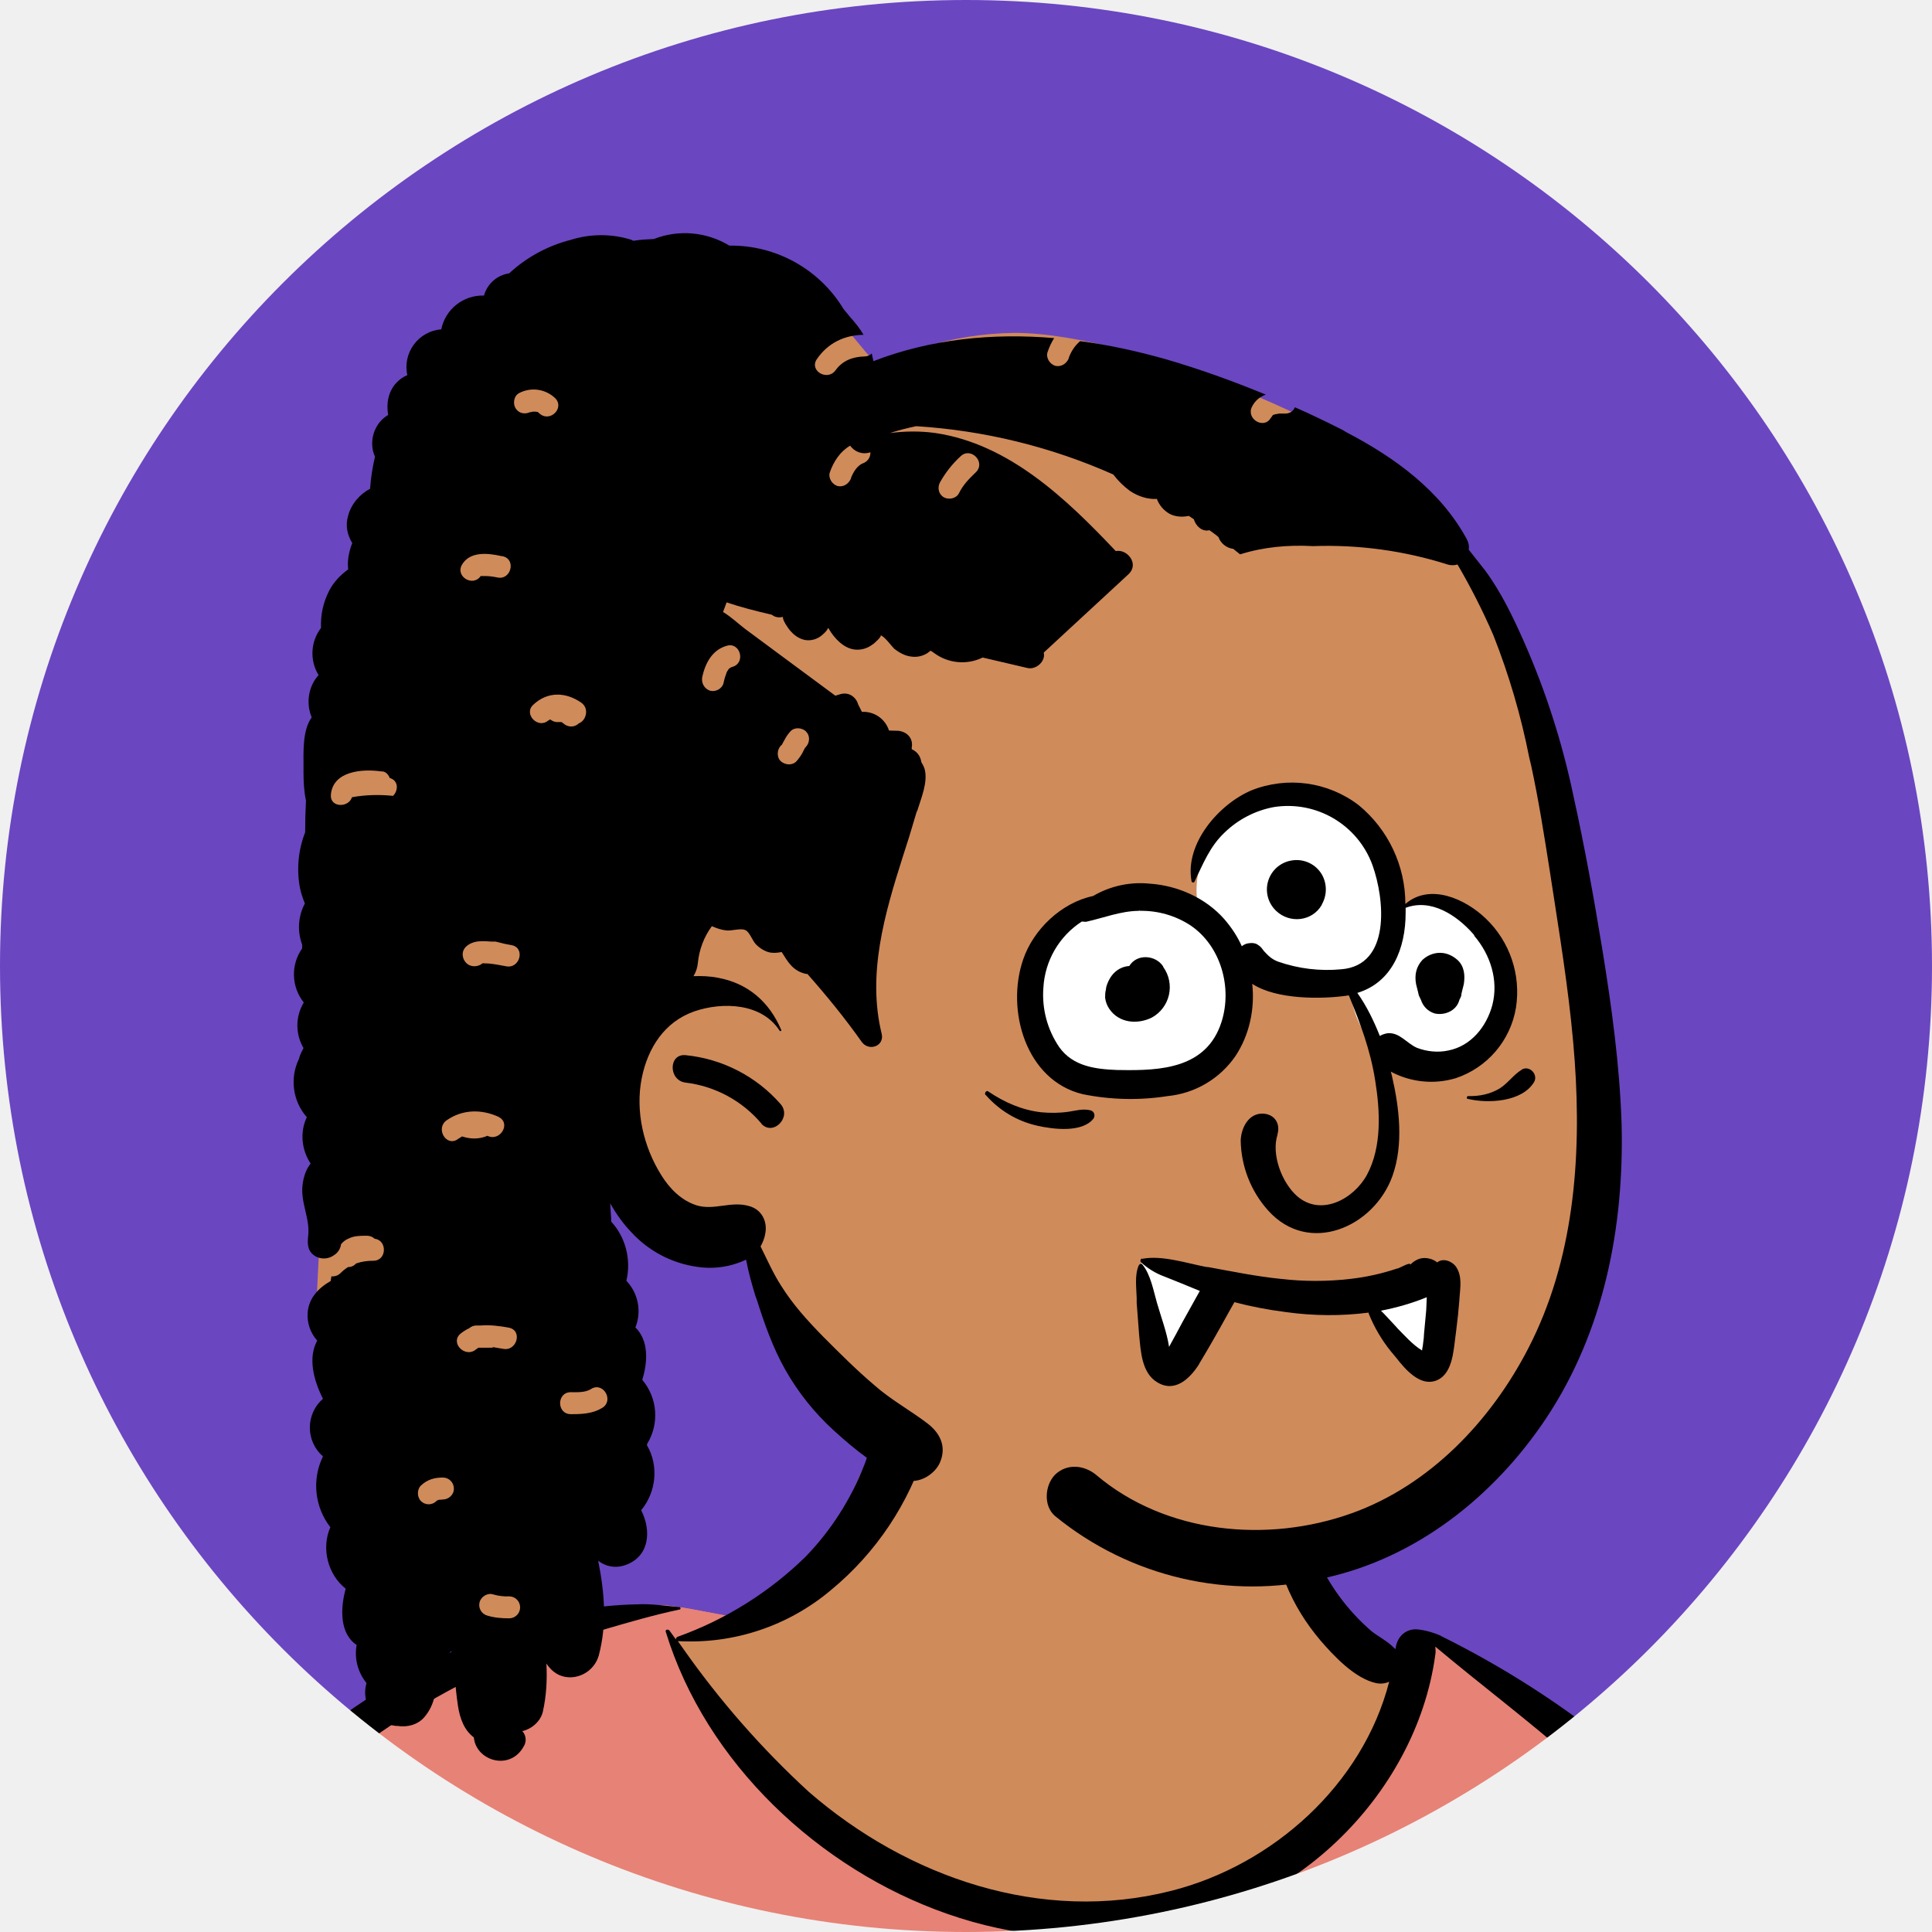
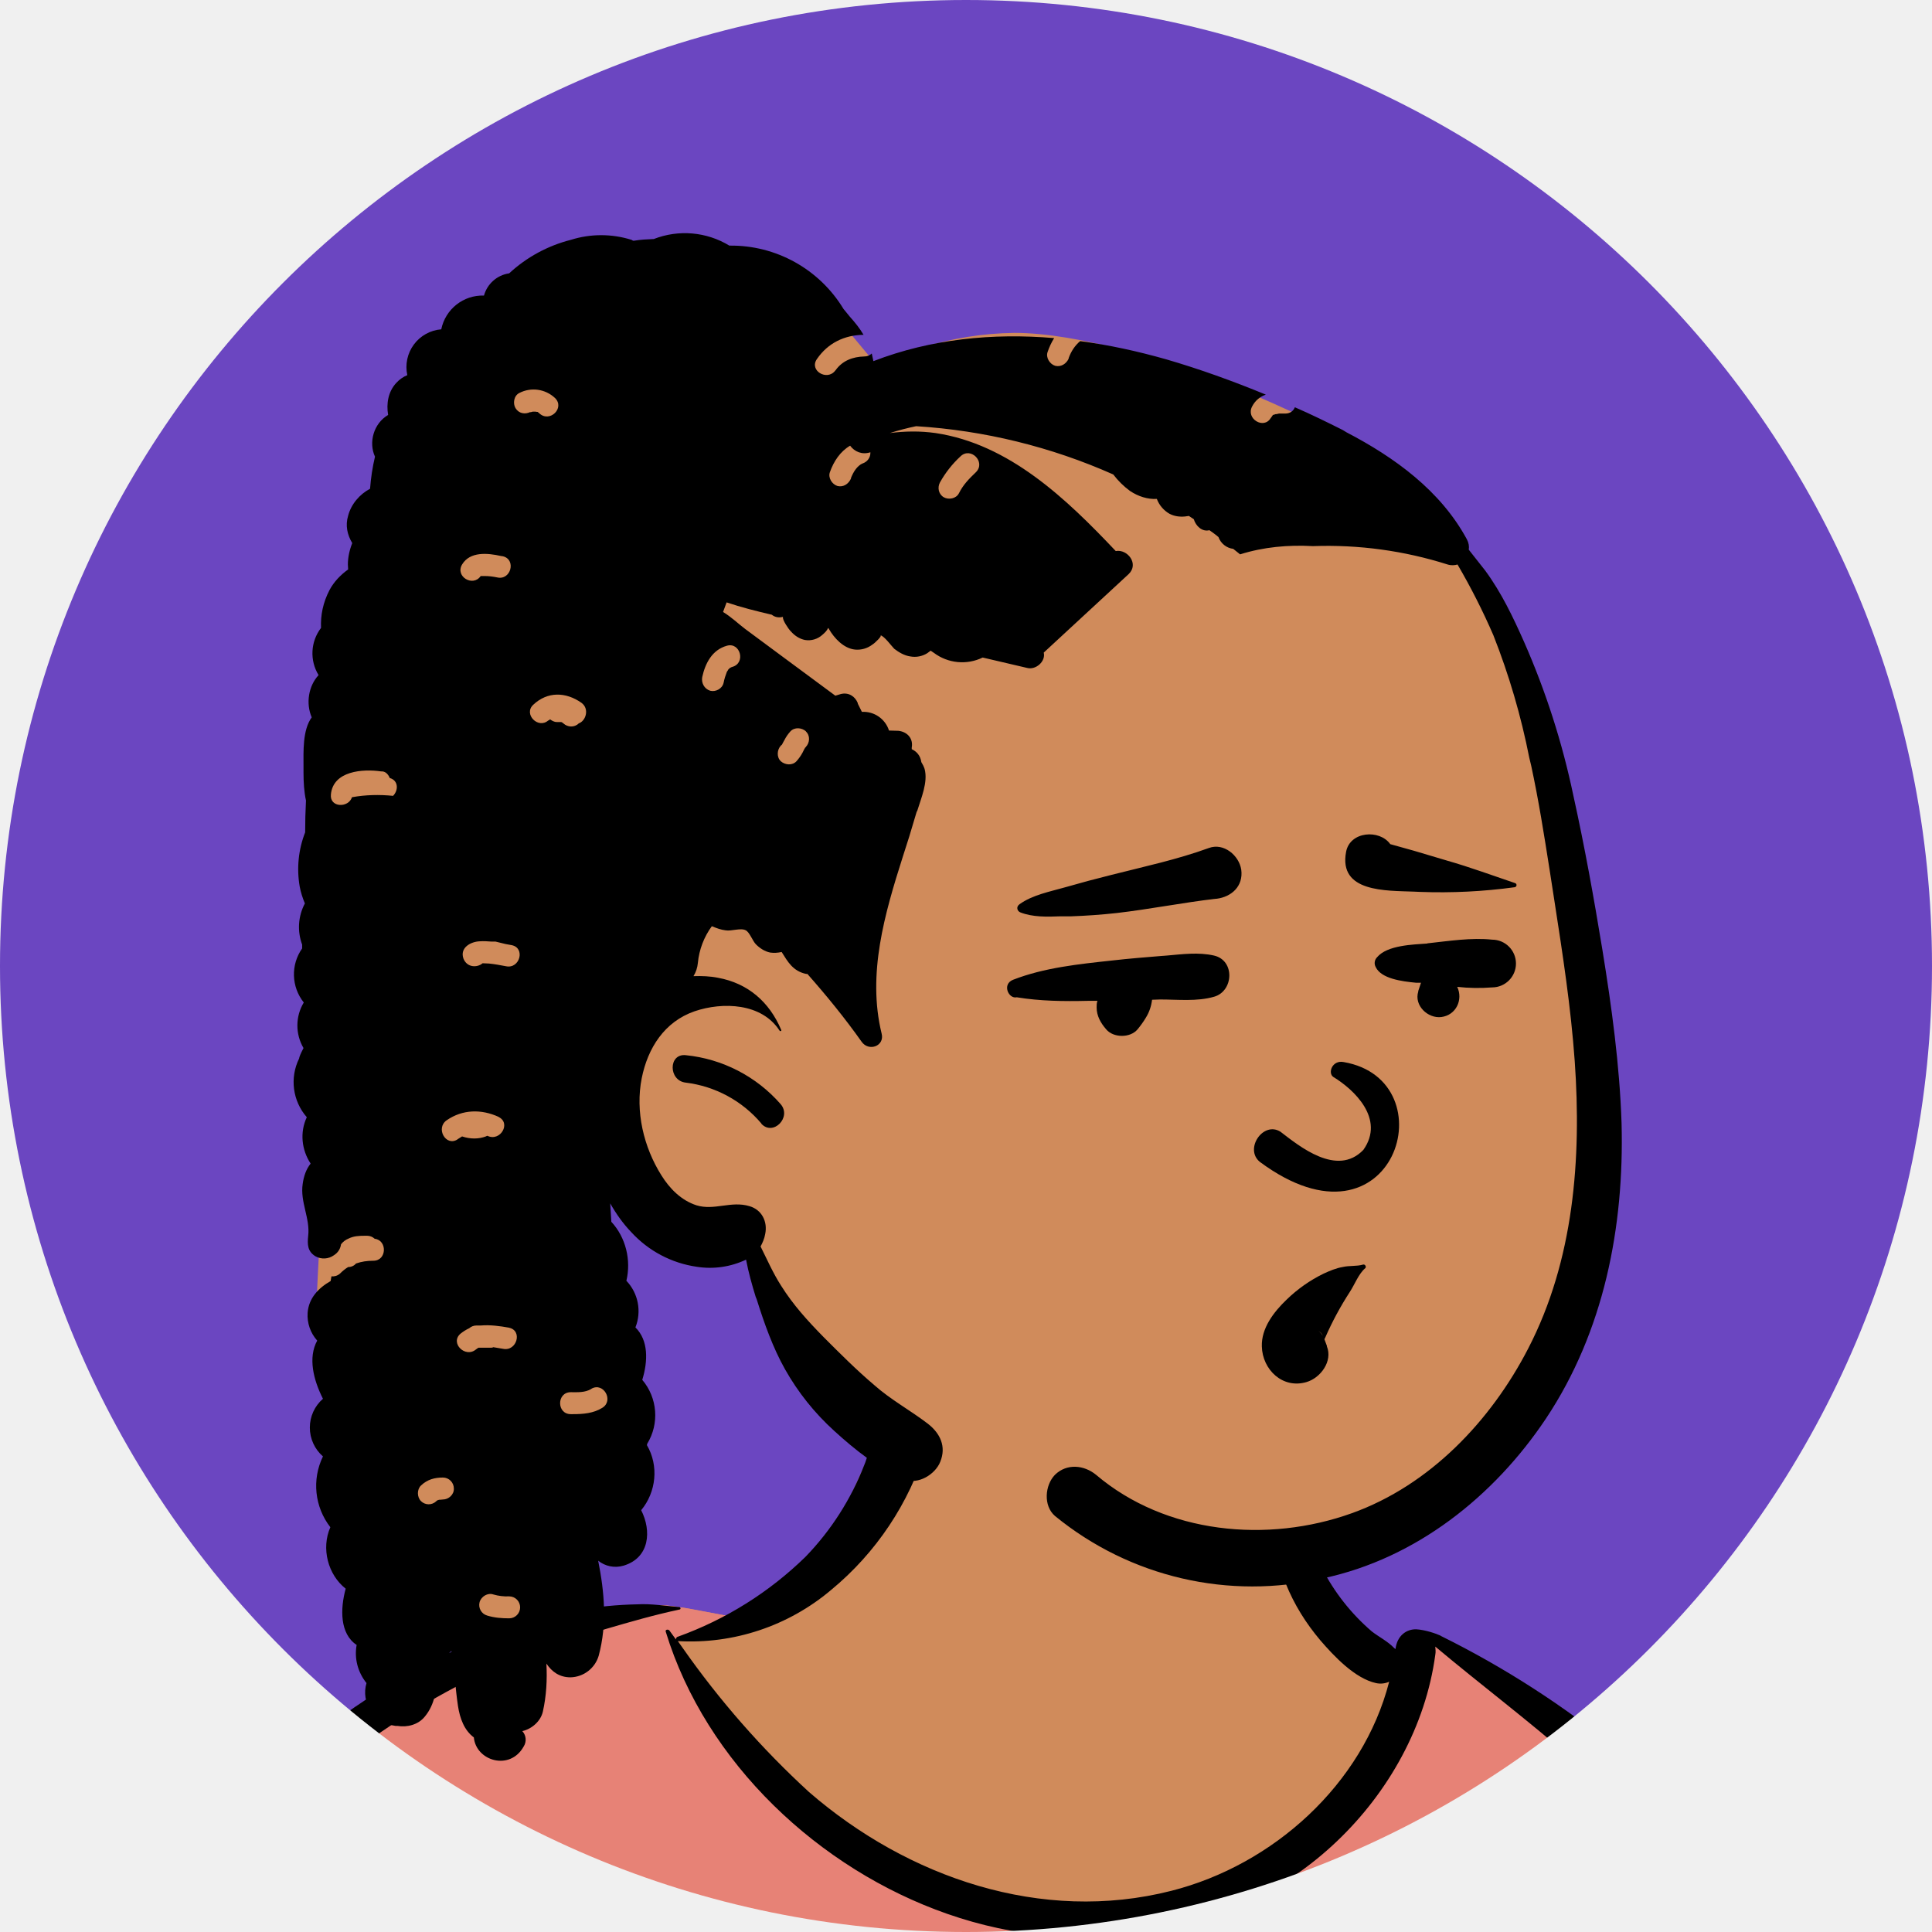
<svg xmlns="http://www.w3.org/2000/svg" viewBox="0 0 704 704" fill="none" shape-rendering="auto">
  <mask id="viewboxMask">
    <rect width="704" height="704" rx="352" ry="352" x="0" y="0" fill="#fff" />
  </mask>
  <g mask="url(#viewboxMask)">
    <rect fill="#6B46C1" width="704" height="704" x="0" y="0" />
    <g fill-rule="evenodd" clip-rule="evenodd">
      <path d="M705.3 1074a2351.1 2351.1 0 0 1-15.6-101c-1-7.7-2.5-16.4 2.7-22 7.3-8 14-14.8 14.8-26.2.8-10.7-2.8-22.4-5-32.8a809.4 809.4 0 0 0-17.3-64.7c-6.6-21.7-13.9-43.2-21.3-64.6-6.9-20-13.5-40.3-22.5-59.5-17-36.5-46-63.5-81.6-81.6-9-4.5-27-20.5-36.3-24-8.5-3.4-8.5 6.3-16.9 2.6-6.7-2.9-13-6.7-16.7-13.2-4-7-14.3-16.9-15.9-25-3.3-17.4.3-32.2-12-45.3a90 90 0 0 0-41.1-23.8c-33.7-9.3-78.5-2.8-98.8 28.5-9.7 14.9-13 33-26.2 45.1-11.4 10.7-8.8 18-23.6 23.4-.9.3-23.6-4.5-24.4-4.2-16.2-3.5-31.7 6.2-46.5 11.8a325.4 325.4 0 0 0-63 32.3 399.2 399.2 0 0 0-102.3 98.5 482.5 482.5 0 0 0-76.4 161c-1.7 6.4-3.5 13-1.5 19.4 1.7 5.3 5.4 9.2 9.8 12.4 6 4.3 18 7 17.7 15.7-.1 6.6-2.4 13.5-3.5 20-1.3 7.7-2.3 15.5-3.4 23.2-4.8 35.4-8.6 71-10.3 106.6a920 920 0 0 0-.5 106c.1 2.3.8 4.5 2 6.2-1 .4-1.2 2.4.1 2.7l2.7.5a12 12 0 0 0 7 2.4l5.5.2c19.3 4 38.6 7.9 58.1 10.8 23.8 3.5 47.6 6.3 71.5 8.7 49.2 4.8 98 3.2 147.1.6a1877 1877 0 0 1 147.4-2c49.2 1.4 98.4 3.5 147.6 4.4 55 1 110-.5 164.8-5 7.5-.5 12.2-6.5 10.7-14-8.9-44.7-19-89.1-27-134Z" fill="#d08b5b" />
      <path d="m201 597.5 1.2-.4c14.5-5.7 29.6-14.8 45.4-11.4.5-.2 10.8 1.9 17.9 3.2l-6.7 7L247 598c40.7 67.1 88.8 100.7 144.3 100.7 55.5 0 97.7-33.6 126.4-100.7l4-1c.4 0 1 .2 1.5.4 9.3 3.6 27.4 19.6 36.3 24.1 35.6 18 64.5 45 81.6 81.6 8.7 18.6 15.2 38 21.8 57.5l.7 2c7.4 21.4 14.7 43 21.3 64.6 6.3 20.4 12 41 16.6 61.8l.7 2.9c2.2 10.4 5.8 22 5 32.8a29 29 0 0 1-3 10.7l-80.4 29 38.4 261.3c-35.1 1.5-70.3 2-105.5 1.3-49.2-.9-98.4-3-147.6-4.3-47.7-1.2-95.3-.7-143 1.7l-12 .6a946.3 946.3 0 0 1-139.5-1l-3.1-.3v-38.3l16.3-212.9-83-15.6-81.3-39.5a21.7 21.7 0 0 1-5.6-8.8c-1.9-6-.5-12 1-18l.5-1.3a492.8 492.8 0 0 1 76.4-161A399.3 399.3 0 0 1 138 629.7c19.8-13 40.9-23.9 63-32.3Z" fill="#e78276" />
      <path d="M232.2 584.6c5.1-.3 10.3.6 15.4 1 .4.1.6.8 0 .9-9 1.9-18 4.5-26.9 7.1l-3.8 1.2c-10 3-19.8 6-29.6 10-19.4 7.9-37.8 18.5-54.8 30.8C67.2 682.8 20 754.3-9.9 828.3a526 526 0 0 0-24.3 77c-.4 1.6-2 5.4-1 7 .7 1.3 3.6 2.1 5 2.9l4.5 2.3 25.2 12.9 2.3 1.1c38 18.6 78.4 34.4 121 35.5l.4-3.7a342 342 0 0 1 9.9-60c.3-1 1.6-.6 1.7.3 3 23.1 2 46.4 1 69.7-1.8 41-4.3 82.2-6.5 123.3-1.2 20.6-2.6 41-3.9 61.7-1.3 20.5-1.7 41.6-4.7 62-.6 4.6-6 7-10 6.6-4.4-.5-7.9-4.5-8-9 0-11.9 1.5-24 2.4-35.8l2.5-33.8c3.1-41.1 6.8-82.2 10.2-123.3a4771 4771 0 0 1 3.8-43.7C76.4 979.8 34.2 963-6.1 943.5c-.6 13.2-2 26.5-3.4 39.6-3.8 36.8-7.1 73.6-9.6 110.5a2254.2 2254.2 0 0 0-4.2 92.7l-.2 7c0 4.4-.5 8.5-4.3 11.7-3.7 3.3-8.9 3.5-12.6 0-5-4.6-4.2-10.9-4-17.1a1675.6 1675.6 0 0 1 1.8-47.2 1321 1321 0 0 1 10.5-109.5l2-14c3.5-26 7.5-52.7 15.5-77.9-3.1-1.5-6.2-3-9.3-4.7-5.5-2.7-11.2-5.4-16.6-8.4-4.2-2.5-7.9-5.8-9-10.8-1.4-5.5.6-11.5 2-16.9v-.4a502 502 0 0 1 26.6-80 523.2 523.2 0 0 1 67.8-117 353.8 353.8 0 0 1 88.7-83.3 239 239 0 0 1 53.8-25.7 142.6 142.6 0 0 1 42.8-7.5Zm90.1-66c6-6.5 18.1.2 15.2 8.8a108.2 108.2 0 0 1-34.7 52A79.4 79.4 0 0 1 247 598l1.7 2.4a321.1 321.1 0 0 0 46.1 52.6c36 31.2 84.8 48 132 36 37.1-9.4 69.8-38.8 79.4-76.2-1.3.6-3 .9-4.8.5-7.7-1.7-15.3-9.8-20.3-15.6-5.3-6.3-9.5-13-12.6-20.7-5.6-14-7.4-32.1.3-45.7 1-1.7 3-.7 3.3 1l.3 2.5c1.5 12.7 3.3 25 9.3 36.6a76 76 0 0 0 18.2 23.1c2.6 2 5.8 3.6 8.1 6l.5.4c.6-5 4.1-7.3 7.6-7.2 3.3.2 7.3 1.6 8.8 2.3l.1.1a341 341 0 0 1 65.1 42 259 259 0 0 1 88.4 129c7.5 25.3 11.8 51.4 16.3 77.4l2.8 16c4.2 23.9 8.9 48.4 18.4 70.7 2.5 5.7.6 11.1-5.5 13.4A1493 1493 0 0 1 688 953c3.7 16 6 32.5 8.7 48.5 6 34.1 13.2 68 19.4 102 3.2 17.5 6.1 35 9.3 52.3l4.7 25.2 2.4 13.6.1.7c.5 2.4 1 4.9.4 7.3-.8 2.7-2.9 4.6-4.8 6.6-1.6 1.6-3.8 1.6-5.7.7l-.7-.3c-3.4-1.6-6-3.2-7.3-7-.7-2.5-1-5.2-1.5-7.7a3535.6 3535.6 0 0 1-7.8-43.6l-1.6-9.1c-5.2-31.4-10.2-62.9-12.8-94.5-1-14-2.3-28.1-3.5-42.2l-.9-10.5c-1.1-13.3-2.5-27-2.7-40.5l-4.5 1.6L657 964c-5.5 2-12.5 6-18.4 5.2-2.9-.3-5-1.2-6.8-2.9 2 28.8 4.8 57.4 8.5 86a1965.7 1965.7 0 0 0 22 135c.6 3.2 1.4 6.4 1.9 9.6.5 3.7-.5 5.9-2.5 9-1.7 2.4-5 3.7-7.8 2-3.6-2.3-5.5-4.3-6.5-8.4-1-3.7-1.6-7.6-2.3-11.4a1654.2 1654.2 0 0 1-11.4-65.2c-7.8-52-12.7-104.4-15.2-156.8a1388 1388 0 0 1-1.4-77.8c0-13.3.5-26.6 1.4-39.9 1-13.4 3-26.5 4.8-39.8 0-.5.7-.5.7 0 .8 14.9 2.1 29.8 2.8 44.7.6 14.3.9 28.5 1.4 42.8.6 18.7 1.5 37.5 2.7 56.2a9.6 9.6 0 0 1 8.5-3.1c4.7-1 9.7-3.4 14.1-5l16.8-5.5 26.4-8.7a679 679 0 0 1-18-80.8l-2-12.3c-4-24.2-8.5-48.5-15.8-72a229.8 229.8 0 0 0-34.8-68.2 370.2 370.2 0 0 0-52.7-55.3C557 627 539.7 614 523 600c.1.9.2 2 0 3-3.5 25.9-17 50-35.8 67.9-37.7 36-93.6 43.4-142 26.5-46.7-16.3-88-55-102.6-102.8-.3-.8.8-1 1.3-.5l2.4 3.3c0-.4.2-.9.7-1a129 129 0 0 0 46.6-29.2 100.2 100.2 0 0 0 21.3-33.3l.4-1c1.7-5 3.2-10.2 7-14.2Z" fill="#000" />
    </g>
    <g transform="matrix(.99789 0 0 1 156 62)">
      <g fill-rule="evenodd" clip-rule="evenodd">
        <path d="m154 59.3 8.6 10.3c-4.7 3.4-9.2 6.8-13.5 10.2a118 118 0 0 1 65-20.5c45.3 0 137.4 39 158.2 67 10.3 14 29.5 56.8 39.5 103.3 8 37.4 19.9 143 8 182.7-15.2 50.7-65.3 97.7-117 97.7s-131.9-37.3-189-119c-2.6-3.8-32.5-8.1-54-22.2l5.7 61.9 4.3 36-1 2.5c-15.3 41.4-27.4 63-36.4 64.8-9.1 1.9-27.7-13.1-55.8-44.9l-3.6-15c-9.1-38.5-13.7-59.1-13.7-62v-.5c.2-6.5 2.4-43.3 2.4-53.2V210C-8 109.5 20.7 59.3 48.2 59.3H154Z" fill="#d08b5b" />
        <path d="M82.4 25.1a31.3 31.3 0 0 1 27.6 2.4 48 48 0 0 1 41.7 23.1l.5.6 1.8 2.2c1.8 2 3.6 4.2 5 6.6-7 .1-13 3-17 8.8-3 4.2 3.7 8.2 6.7 4.2l.1-.1c2.5-3.5 6.3-4.9 10.4-5 1.2 0 2.1-.4 2.8-1.1l.6 2.8c21-8.1 43.6-10.3 66-8.4-1 1.6-1.8 3.3-2.4 5.1-.7 2 .8 4.4 2.8 5 2.1.5 4-.7 4.9-2.6v-.2c.9-2.5 2.3-4.6 4.2-6.2 10.6 1.4 21 3.7 31.3 6.6 12.4 3.6 24.6 8 36.5 12.9-2 .7-3.8 2-5 4.3-2.4 4.5 4.3 8.5 6.8 4.2l.1-.1.7-1 .4-.1.6-.2h.3l.9-.2h2.3c1.8 0 3-1 3.5-2.3 6 2.6 11.7 5.4 17.5 8.3l1.3.8c17.7 9.2 34.4 21.3 44 39 .7 1.3.9 2.6.7 3.8l6 7.6c5.9 8 10.2 17 14.2 26a282 282 0 0 1 18 56c4.1 18.5 7.5 37.3 10.6 56.2 3.4 20.9 6.3 42 7 63.2 1 37.8-6.4 75.8-27.6 107.6-19 28.4-47.5 51-81.3 58.2a114 114 0 0 1-98-22.7c-4.3-3.7-3.7-11.2 0-15 4.3-4.2 10.6-3.6 15 0 25.5 21.6 62.7 25 93.4 14 28.5-10.2 50.8-33.7 64.4-60 16.7-32.2 19.5-69.2 17-104.7-1.4-19.6-4.4-39-7.4-58.3l-1.8-11.6c-2-12.7-4-25.3-6.7-37.8l-.7-2.9a256 256 0 0 0-13.1-44.6 240.2 240.2 0 0 0-13.1-25.8c-1 .3-2.3.4-3.6 0a145.6 145.6 0 0 0-49.2-6.7c-9-.5-18 .3-26.6 3a187 187 0 0 0-2.5-2 6.6 6.6 0 0 1-5.4-4.3c-1-.9-2.2-1.7-3.3-2.5-2.7.7-5-1.6-5.7-4l-1.8-1.2-1.4.2c-2 .2-4-.1-5.7-1a10.5 10.5 0 0 1-4.6-5.4c-3.3.2-6.8-.9-9.8-2.9a29.7 29.7 0 0 1-6.1-6 209.5 209.5 0 0 0-72-17.6 99 99 0 0 0-9.6 2.5c5.5-.7 11-.8 16.7 0 26.9 4 47.8 24 65.8 43 4.3-.8 8.6 4.7 4.7 8.4l-31 28.6c.8 3.2-2.9 6.4-6 5.6l-16.3-3.8a17.2 17.2 0 0 1-17.8-1.7l-1.2-.8-1.2.9a8.7 8.7 0 0 1-6.2 1.2c-2.2-.3-4.2-1.5-5.9-2.8-1-1-3.6-4.6-5-4.9h-.1c1 0-2 2.9-2.9 3.4a9 9 0 0 1-6.3 1.8c-4.1-.4-7.6-4.1-9.6-7.6l-.2-.3v-.1.2h-.1c-.3.9-1.3 1.8-2 2.4a7.6 7.6 0 0 1-6.4 1.9c-2-.4-3.8-1.6-5.1-3.1l-.3-.3c-.4-.4-3-4-2.6-5h-.1c-1.7.4-3 0-4-.8-5.6-1.3-11.2-2.7-16.5-4.5l-1.3 3.5c3 1.8 5.7 4.4 8.1 6.2l14.2 10.5 18.7 13.8 2-.6c2.8-.7 5.2.8 6.2 3.3v.2l1.5 3a9.8 9.8 0 0 1 9.9 6.8l3.5.1c3.2.4 5.4 2.8 4.8 6.1V211c1.8.8 3.2 2.4 3.5 4.7.5.8.9 1.6 1.2 2.5 1.3 4.8-1.3 10.7-2.7 15.3l-.2.3-2.7 9-2.4 7.5c-6.6 20.7-13 42.6-7.7 64.3 1.2 4.6-4.7 6.7-7.3 3-6.1-8.6-12.8-16.8-19.8-24.7h-.4c-4.9-1-6.8-4.5-9-8-1.4.3-2.8.4-4.2.2-2-.4-3.8-1.6-5.2-3-1.2-1.2-2.3-4.4-3.7-5.1-1.8-1-5.3.4-7.4 0-1.7-.2-3.3-.8-5-1.5a27 27 0 0 0-5.1 13.4 11 11 0 0 1-1.6 4.8c3-.1 6 0 9 .6 10.9 2 18.7 8.8 23 18.9.3.4-.3.8-.6.3-6.5-10-20.7-10.5-31-7-11 3.8-17.1 13.4-19.3 24.4-2.4 12.1.7 25.1 7.2 35.4 3 4.8 7.2 9.1 12.8 10.9 6.5 2 12.6-1.7 19.3.3 4.6 1.3 6.7 5.7 5.8 10.1-.3 1.8-1 3.3-1.7 4.6 2.4 4.8 4.6 9.8 7.5 14.3 4.4 7 9.7 12.8 15.5 18.7 6 6 12 12 18.5 17.5 6.1 5.4 13.2 9.2 19.6 14.1 4.5 3.5 6.8 8.3 4.5 13.9-1.8 4.5-8 8.4-13 6.4-9.6-4-18-10.7-25.7-17.7a89.8 89.8 0 0 1-18-22.5c-4.4-7.8-7.6-16.8-10.3-25.4l-.4-1c-1.3-4.2-2.6-8.8-3.5-13.5a30.8 30.8 0 0 1-18 2.6A40.2 40.2 0 0 1 74.2 387c-2.9-3-5.5-6.6-7.7-10.5l.4 6.7c5.3 5.7 7.3 14 5.5 21.5a16 16 0 0 1 3.3 17c4.8 4.7 4.6 12.3 2.5 19.1a19.9 19.9 0 0 1 1.8 23.3l-.1.5c4.4 7.5 3.4 17.1-2.1 23.7 3.8 7.4 3.2 17.3-6.4 20.2-3.4 1-6.8.2-9.3-1.8 2.3 11.5 3.3 23 .2 34.6a11 11 0 0 1-10.3 7.9c-4 0-6.8-2-8.8-5 .3 5.9 0 11.7-1.3 17.5-.8 3.5-4 6.3-7.5 7.1a4.6 4.6 0 0 1 .5 5.6c-5 9-17.4 5.3-18.2-3.3-3.5-2.6-5.1-6.9-5.8-11.5-1-6.7-1.3-13.3-2.4-20l-.4.4-.3.2v.5a10 10 0 0 1-5 7c.6 5.7-.4 11.5-4 15.8-2.4 3-6.5 4-10 3.4h-.7c-8-1-12.7-8.6-10.6-15.6-3.2-4-4.5-9-3.6-13.9-6.2-4.1-6-13.2-4-20.5-6.5-5.1-9-14.7-5.6-22.4a24.5 24.5 0 0 1-2.7-25.8 13.9 13.9 0 0 1 0-21c-3.5-6.9-5.5-15-2.1-21.2a13.8 13.8 0 0 1-3.5-10.1c.4-5.4 4-9.1 8.4-11.6l.3-1.7c1 .1 2.2-.2 3.1-1 1-1 2-1.8 3-2.4 1.2 0 2.2-.5 2.9-1.3 2-.7 4-1 6.3-1 5 0 5.1-7.5.5-8a4 4 0 0 0-2.8-1.1h-.9c-2 0-4 .1-5.8 1a6.6 6.6 0 0 0-2.8 2.1c-.2 1.5-1 3-2.6 4a6.3 6.3 0 0 1-6.7.4c-3-1.8-3-4.4-2.7-7.4.8-6.4-3-12.4-2-19 .4-2.9 1.3-5.4 2.9-7.4-3.3-5-4-11.4-1.4-16.9a19.4 19.4 0 0 1-2.8-21.4l.1-.5c.4-1.2 1-2.3 1.5-3.3-3-5.1-3-11.5.1-16.6a16.4 16.4 0 0 1-.6-19.7v-1.4a18.3 18.3 0 0 1 1-15c-.8-1.9-1.5-4-1.9-6.2a36.8 36.8 0 0 1 2-19.7c0-3.9.1-7.7.3-11.6-.7-3.2-.9-6.8-.9-10.1v-2.2c0-5.4-.4-13.4 3-18-2.2-5.1-1.2-11.4 2.5-15.4a15.2 15.2 0 0 1 .9-17.2c-.2-4.6.7-9.2 3.1-13.8 1.6-3 4-5.5 6.8-7.5l-.1-1.8c0-2.6.6-5.3 1.6-7.8-1.8-3-2.6-6.4-1.5-10 1.1-4.2 4.2-7.8 8-9.8.3-4 .9-7.9 1.8-11.7-2.4-5.2-.5-12.1 4.8-15.2-.7-4.1 0-8.5 3-11.7 1.1-1.2 2.5-2.2 4-2.8A13.8 13.8 0 0 1 4.8 58a15.4 15.4 0 0 1 15.6-12.3 11.2 11.2 0 0 1 9.2-8.1 52 52 0 0 1 22.5-12.2 37 37 0 0 1 22.2 0l.5.3h.5c2.4-.4 4.7-.5 7-.6ZM23.8 519c-2-.7-4.4.7-5 2.8a4 4 0 0 0 2.8 4.9c2.6.8 5.3 1 8 1a4 4 0 0 0 4-4 4 4 0 0 0-4-4 18 18 0 0 1-5.8-.7ZM5.4 476.4c-3 0-5.7.7-8 2.9-1.5 1.4-1.5 4.2 0 5.7a4 4 0 0 0 5.5.1l.3-.3h.1l.4-.3-.3.2.6-.2h.3l1.1-.1c2.1 0 4.1-1.8 4-4a4 4 0 0 0-4-4ZM63.6 451c4.3-2.6.5-9.4-3.9-7l-.1.1c-2.3 1.4-5 1.2-7.5 1.2-5.2 0-5.2 8 0 8h.8c3.7 0 7.5-.3 10.7-2.3Zm-34-29.2c-3.3-.6-7-1.1-10.4-.8h-1.6a4 4 0 0 0-2.6 1c-1.1.5-2.2 1.2-3.2 2-3.9 3.4 1.8 9 5.7 5.7l.7-.5.2-.1h4.3c.4 0 .8 0 1.1-.2l3.6.6c5 1 7.2-6.7 2.1-7.7ZM25.8 345c-6.3-2.9-13.2-2.8-19 1.2-4.2 2.9-.3 9.7 3.9 7l.1-.1 1.6-1c3 1 6 1 8.7 0l.4-.2h.2c4.7 2.2 8.7-4.7 4-6.9Zm68.3-12.5c-6.4-.7-6.4-10.7 0-10a53.1 53.1 0 0 1 34.6 17.8c4.2 4.8-2.7 11.8-7 7.2v-.1a43 43 0 0 0-27.6-14.9Zm-71-51.4c-1.4-.1-2.8-.2-4.2-.1-3.3.1-7.4 2.3-6 6.3 1.3 3.3 5 3.4 7 1.7l2.3.1c2.1.2 4.2.6 6.3 1 5 1 7.1-6.7 2-7.7l-2.2-.4a107.6 107.6 0 0 0-3.7-.9h-1.5Zm-39.8-62h-.4c-6.8-1-17.6-.2-18.4 8.4-.5 4.8 6.4 5 7.7 1 5-.9 10-1 15-.5 2-2 2-5.6-1.2-6.5-.5-1.2-1.4-2.3-2.7-2.4ZM138 204.5c-1.6-1.4-4.2-1.6-5.7 0-.9 1-1.6 2-2.2 3.2l-.4.7-.2.4-.4.7h-.1l-.2.2c-1.4 1.5-1.6 4.2 0 5.7 1.6 1.4 4.2 1.6 5.7 0 .9-1 1.6-2 2.2-3.1l.4-.8.2-.4.4-.7.2-.1v-.1c1.5-1.5 1.7-4.2 0-5.7Zm-82-10.4c-5.7-4-12.4-4.2-17.6.7-3.7 3.4 1.8 9 5.5 5.7h.2l.4-.4c.7.5 1.5 1 2.5 1h1.6c.3.2.7.4.1 0 .2 0 .3.2.4.3l.3.2c1.5 1.4 4 1.6 5.6 0 2.6-.9 4-5.3 1-7.5Zm55-13 .1-.1c5-1.4 2.9-9.1-2-7.7-5.4 1.5-7.9 6.4-9 11.4-.4 2.1.7 4.3 2.9 5 2 .5 4.4-.7 4.9-2.9.3-1.5.7-2.7 1.2-4l.4-.6c.1-.3.2-.3.7-.8l.8-.4Zm-83.7-40.4-.7-.1c-4.9-1.1-11.3-1.7-14.2 3.1-2.6 4.4 4 8.3 6.8 4.2h1.5c1.5 0 3 .2 4.5.5 5 1.2 7.1-6.5 2.1-7.7ZM200.1 110c3.6-3.7-2-9.3-5.7-5.7a38.4 38.4 0 0 0-7.5 9.5c-1 1.9-.5 4.3 1.4 5.4 1.8 1 4.5.5 5.5-1.4 1.6-3.2 3.6-5.2 6.3-7.8Zm-46-9.6c-3.6 2.1-6 5.7-7.4 9.7-.7 2 .8 4.4 2.8 5 2.1.5 4-.7 4.9-2.7v-.2c.4-1 1-2.3 1.8-3.3.6-.8 1.6-1.7 2.4-2 1.8-.6 3-2.2 2.9-4.1-3 1-5.8-.2-7.4-2.4ZM46.3 83a11.4 11.4 0 0 0-13-1.8c-2 1-2.4 3.8-1.4 5.5 1.2 2 3.5 2.4 5.5 1.4-.5.3.4 0 .8-.1h1.2-.2l.6.1h.2l.6.5c3.8 3.6 9.5-2 5.7-5.6Z" fill="#000" />
      </g>
    </g>
    <g transform="translate(315 248)">
-       <g fill-rule="evenodd" clip-rule="evenodd">
-         <path d="m111.4 252.4-10.6-40.3 1.7.2c16.8 2.7 25.1 5.4 25.1 8.2v.1c-.2 3.2-5.6 13.8-16.2 31.8Zm97.2-31.6-3.7 28.8-19.5-21.3 23.2-7.5ZM98.5 149c21.8 0 39.5-16.1 39.5-36s-17.7-36-39.5-36S59 93.1 59 113s17.7 36 39.5 36Z" fill="#fff" />
-         <path d="M157 112c19.9 0 36-15.9 36-35.5A35.8 35.8 0 0 0 157 41c-19.9 0-36 15.9-36 35.5a35.8 35.8 0 0 0 36 35.5Z" fill="#fff" />
-         <path d="M206 142c16 0 29-14.3 29-32s-13-29.5-29-29.5-29 11.8-29 29.5 13 32 29 32Z" fill="#fff" />
-         <path d="M101.2 210.7c7.2-1.4 16.2 1.6 23.5 3h.5c8.8 1.6 17.5 3.4 26.4 4.3 8.5 1 17.1 1 25.6 0a82.2 82.2 0 0 0 17-3.8h.2c1.3-.5 4.5-2.4 4.5-1.4 1-1 2.2-1.8 3.6-2.2 2-.5 4.5 0 6.2 1.4 2.1-1.7 5.3-.5 6.8 1.5 2.4 3.5 1.6 7.6 1.3 11.7v.3c-.3 3.9-.7 7.7-1.2 11.5l-.2 1.6c-.8 5.6-1 14.8-7.8 16.7-5.4 1.4-10.3-4-13.8-8.5l-2-2.4a54.3 54.3 0 0 1-8-13.6l-.1-.5c-10 1.3-20.2 1.2-30.2-.2-6.3-.8-12.6-2-18.7-3.6l-2.8 5c-3.2 5.8-6.5 11.6-10 17.4l-.2.4c-3.3 5.1-8.7 10.3-15.1 6.4-5.7-3.4-6-11.3-6.6-17.1l-.9-11.8V225c-.1-3.8-.8-8.2.7-11.8.2-.5 1-1 1.4-.4 3 3.7 4 9.5 5.3 14 1.5 5.2 3.6 10.7 4.4 16l.2-.4a375 375 0 0 1 2.3-4.2l2.3-4.3 6.4-11.5-7.3-3-5.5-2.2a25.9 25.9 0 0 1-8.6-5.2c-.4-.4-.3-1.3.4-1.4Zm103.7 14c-5.4 2.2-11 3.8-16.7 4.9l1.1 1.1 4.2 4.5.8.9c2.2 2.2 5.5 6 8.9 8l.1-1 .1-.3.4-3.2.1-1.6.8-8.6.2-4.6ZM141 40a40 40 0 0 1 39.1 5.4 46.6 46.6 0 0 1 17 36c8.9-7.7 21.8-1.9 29.3 5.3a37 37 0 0 1 11 32.5 32.7 32.7 0 0 1-22 25.7 31.2 31.2 0 0 1-23.6-2.4l.4 1.5c2.7 11.7 4.3 25 .2 36.5-6.7 18.7-30.5 29.1-45.3 12.6a39.1 39.1 0 0 1-10-25.6c.2-4.6 2.9-10 8.3-9.7 4.2.3 6.2 3.8 5.1 7.5v.2c-2.3 7.2 1.6 17.5 7.2 22.4 8.7 7.5 20.6 1 25.4-7.8 5.5-10.2 4.8-23.3 3-34.4-1.7-11-5.5-21-9.6-31l-1.4.2c-8.2 1.1-24.8 1.5-33.8-4.4 1 9.1-1 18.6-6.1 26.3a34 34 0 0 1-24.7 14.6 87.4 87.4 0 0 1-31-.7c-20.7-5-28-30.6-21.7-49 3.7-11 14-20.8 25.5-23.2a34 34 0 0 1 20.7-4.5c10.2.7 20.3 5.2 27.1 12.9 2.6 3 4.8 6.3 6.4 9.9a5 5 0 0 1 2-1c1.1-.2 2.1-.3 3.2.1a7 7 0 0 1 1.9 1.4l1 1.3c1.4 1.5 2.7 2.9 5.1 3.8a54.3 54.3 0 0 0 23 2.8c18.2-1.4 15.9-25.5 11.4-38a32.8 32.8 0 0 0-36-21.1 35 35 0 0 0-17.9 9.3c-5.4 5.1-7.8 11.4-11 18-.2.3-.9.2-1-.2-2.6-13.8 10-28.2 21.8-33.2ZM44.1 151c-.5-.7.3-1.8 1-1.3 5.9 4 12.3 6.8 19.3 7.6 3.3.3 6.6.3 10-.2 2.7-.4 5.2-1.2 8-.5 1.5.4 1.8 2.2.9 3.2-4.2 5-14.6 3.7-20.3 2.4A35 35 0 0 1 44.2 151Zm195.3-9.2c2.9-1.8 6.2 1.7 4.6 4.5-4.4 7.3-16.9 7.9-24.2 6.1-.5 0-.4-1 .2-1 4.1.1 8-.7 11.5-2.8 3.1-2 5-5 8-6.8Zm-139-58-.5.1c-6.7.1-12.8 2.6-19.2 4l-1.5-.1a30.7 30.7 0 0 0-14 24.1 33.8 33.8 0 0 0 5.8 21.7c5 7 13.2 8 21.2 8.3h.8c15.1.3 31.7-.6 37.1-17.5 4-12.5-.2-27.7-11.3-35.2a32.6 32.6 0 0 0-18.4-5.3Zm121.8 9-.4-.5c-6-6.8-15.3-13-24.6-9.5V84.6c0 13.1-5 25.4-17.6 29.2 3.4 4.8 6 10.2 8.2 15.7.8-.5 1.7-.8 2.8-1 4.4-.4 7 3.7 10.7 5.3 3.6 1.4 7.7 1.8 11.4 1 8.3-1.6 14-8.7 16.1-16.6 2.3-9-.7-18.3-6.6-25.2ZM96.5 104c2.8-4.6 9.6-4 12.3.1l.1.3a12.6 12.6 0 0 1-4.2 18.4c-5.3 2.6-12 2-15.5-3.2a9.1 9.1 0 0 1-1.5-4c0-.9 0-1.8.2-2.7v.2l.2-1.4c.5-1.9 1.6-4 3-5.3a8.5 8.5 0 0 1 5.4-2.4Zm113.2-4.8c2.4 0 4.6 1 6.4 2.6 2.5 2.3 2.8 5.6 2.3 8.8l-.7 2.8-.2.9v.4a7 7 0 0 1-.7 1.6c-1 4-5.3 5.8-9 5a7.5 7.5 0 0 1-5-4.9l-.8-1.7-.3-1.3-.7-2.8c-.6-3.3 0-6.3 2.3-8.8 1.7-1.6 4-2.6 6.4-2.6ZM156 65.5c4.2-.6 8.5 1.4 10.7 5.2a11 11 0 0 1 0 10.8l-.1.3c-3.5 6-11.7 6.8-16.6 2.1l-.2-.2a10.7 10.7 0 0 1 6.2-18.2Z" fill="#000" />
-       </g>
+       <path fill-rule="evenodd" clip-rule="evenodd" d="M181.7 212.8c.7-.2 1.3.8.8 1.3-2.4 2-3.9 6-5.6 8.6a116.6 116.6 0 0 0-9 16.7l-.3.6.9 2.4v.2c2.2 5.4-2.3 11.5-7.4 13-8.7 2.6-16.1-4.5-16.3-13-.2-6.6 4.3-12.5 9-17a52 52 0 0 1 13.5-9.5c2.2-1 4.5-2 6.9-2.4 2.5-.6 5.1-.2 7.5-.9ZM165.4 237c.6.3 1.2 1 1.6 1.8a3 3 0 0 0-1.6-1.8Zm5.4-92.6c7.6 4.6 19 15.3 11 26.6-9.6 10-23.4-1.4-30.2-6.6-6.3-4-13.3 6.3-7.5 11 49 36.3 69-29.8 30.5-36.4-4.2-.8-5.8 4-3.8 5.4Zm-62-44.1 1.3-.1c5.8-.5 11.6-1.3 17.3 0 7.7 1.8 7.1 13 0 15-6.2 1.8-13.2 1-19.6 1l-3 .1c-.3 2.4-1 4.5-2.3 6.6-.9 1.5-2 3-3 4.2-2.7 3.2-8.8 3.1-11.4 0-2-2.3-3.5-4.9-3.5-8 0-.8 0-1.6.3-2.4h-3.6c-8.6.2-17.3.1-25.8-1.3-3 .7-5.5-4.8-1.3-6.4 11.3-4.4 24-5.7 36-7 6.1-.7 12.4-1.2 18.5-1.7Zm96.4-4.6h.3c7.4-.8 15.7-2.1 23.2-1.3a8.7 8.7 0 0 1 0 17.4 67 67 0 0 1-12.7-.2c2.2 4.7-.4 10.3-5.8 11-4.9.6-10-4.2-8.4-9.3v-.2l1-3H201c-5.3-.5-12.7-1.5-14.7-5.7a3 3 0 0 1 .5-3.6c3.7-4.4 13-4.6 18.4-5ZM125.5 61c5.4-2 11 2.7 11.8 7.9.8 6-3.5 9.9-9 10.6h-.3c-12 1.4-24 3.8-36.1 5.2-5.5.6-11 1-16.6 1.2h-4c-4.8.2-10 .3-14.4-1.4-1.2-.4-1.8-2-.4-3 4.7-3.4 11.1-4.6 16.7-6.2A452 452 0 0 1 90 70.8c11.8-3 24-5.6 35.5-9.8Zm50 1.4c1.4-7.5 12.2-8.3 16.1-2.8l8.6 2.4 12.1 3.6c8.4 2.4 16.5 5.4 24.8 8.2.8.3.6 1.4-.2 1.5a199.8 199.8 0 0 1-34.4 1.7l-2.3-.1c-10.2-.4-27.5.3-24.7-14.5Z" fill="#000" />
    </g>
    <g transform="translate(279 400)" />
    <g transform="translate(179 343)" />
    <g transform="translate(203 303)" />
  </g>
</svg>
